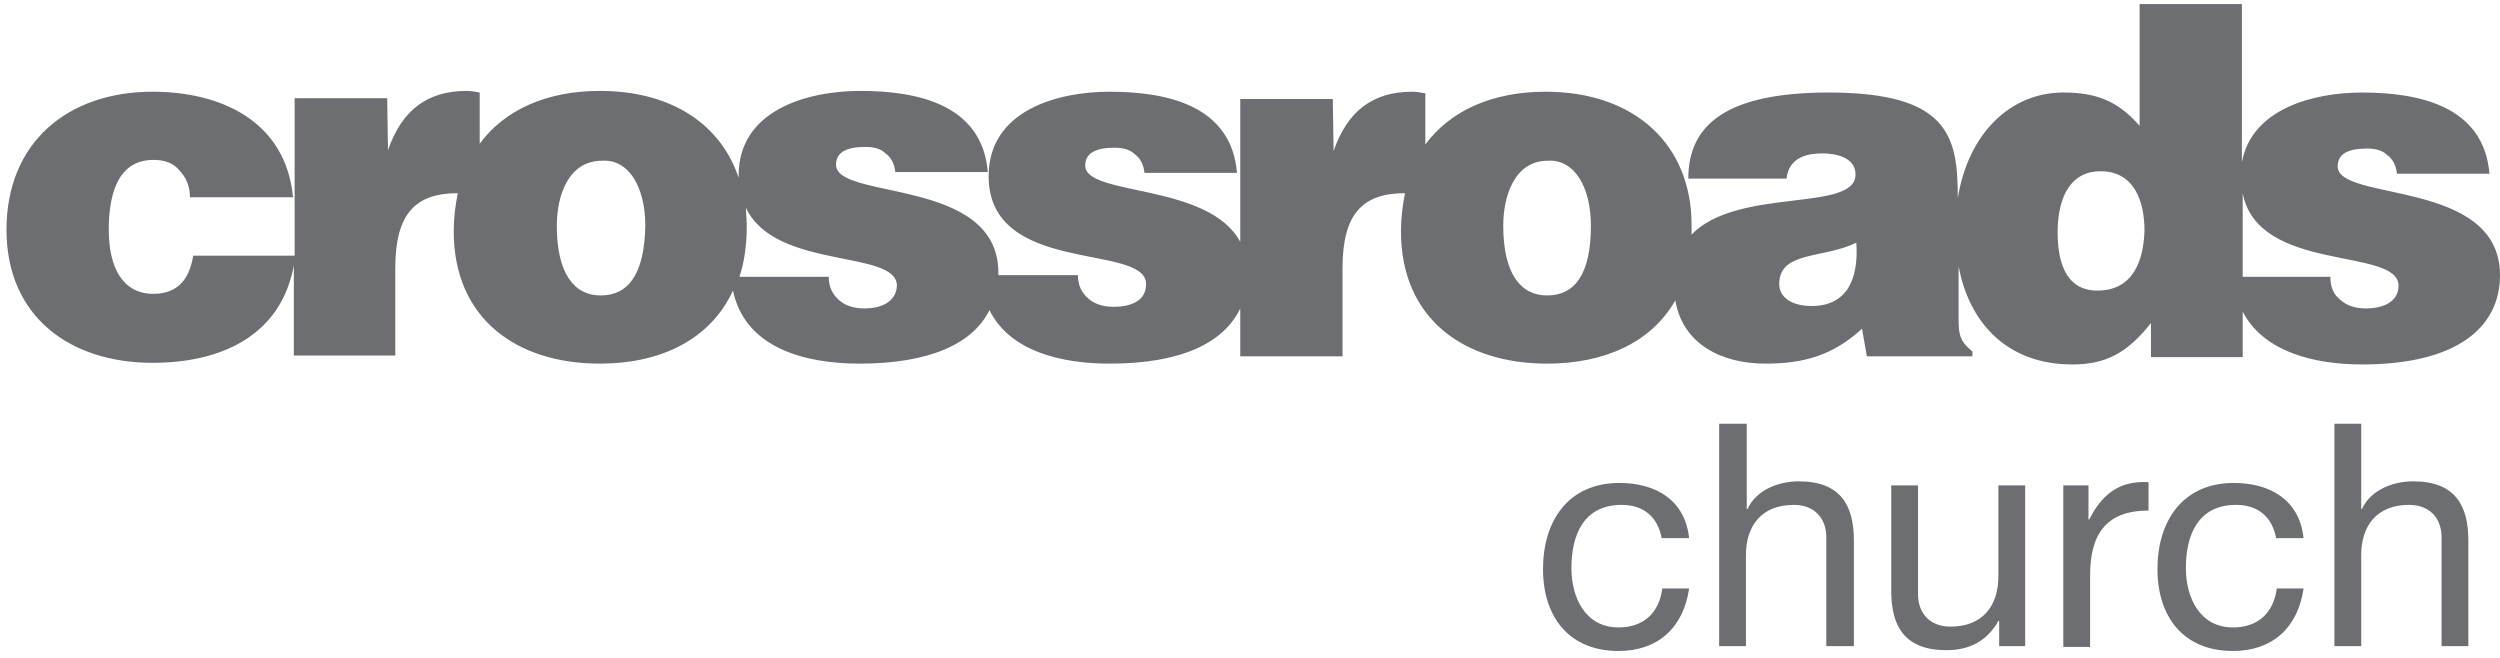
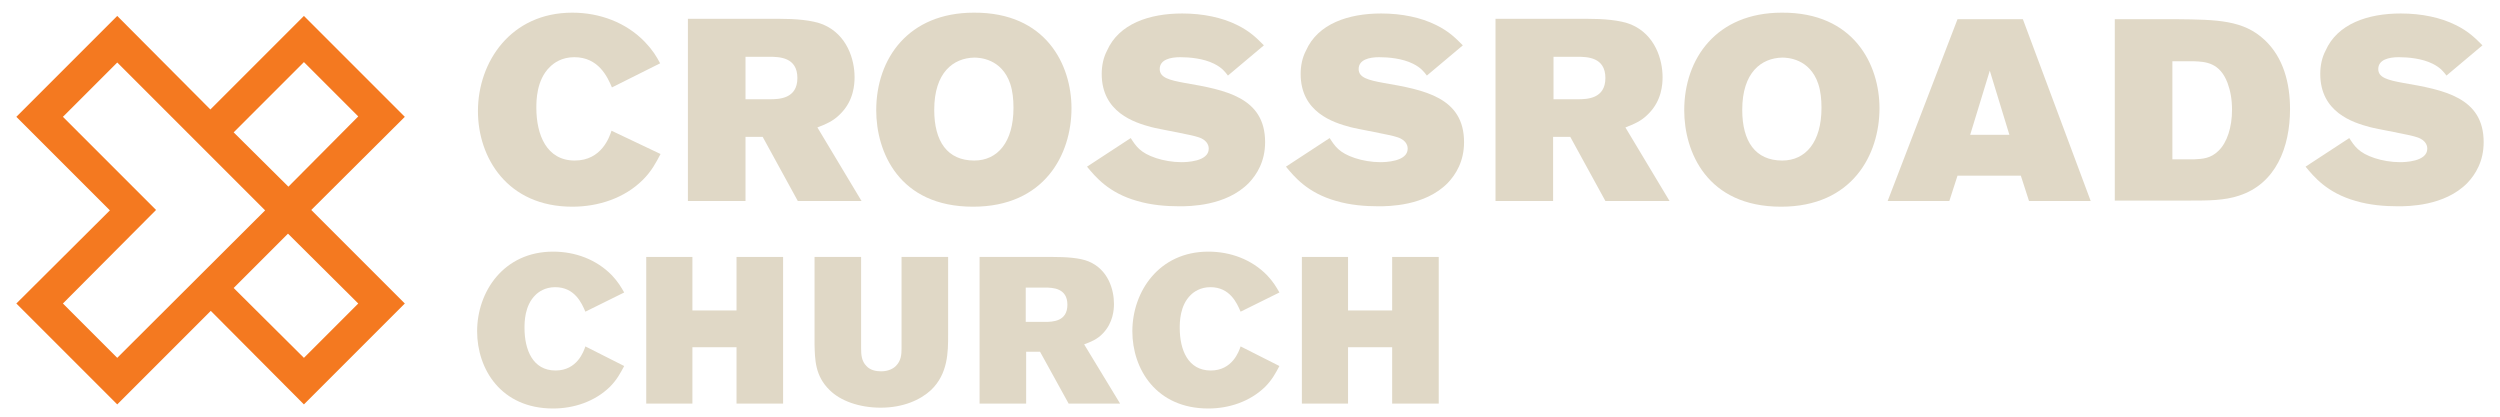
- <svg xmlns="http://www.w3.org/2000/svg" width="308" height="81" viewBox="0 0 308 81">
-   <path id="crossroads-church-logo" d="M211.9 52.2h3.3v10.5h.1c1.1-2.4 3.9-3.4 6.3-3.4 5.2 0 6.8 3 6.8 7.3v13H225V66.2c0-2.4-1.5-4-4-4-4 0-5.9 2.6-5.9 6.2v11.2h-3.3V52.2h.1zm-7.2 14c-.5-2.5-2.2-4-4.9-4-4.7 0-6.2 3.7-6.2 7.8 0 3.6 1.7 7.3 5.8 7.3 3.1 0 5-1.8 5.4-4.8h3.3c-.7 4.8-3.8 7.7-8.7 7.7-6.1 0-9.3-4.2-9.3-10.1 0-5.9 3.1-10.6 9.4-10.6 4.5 0 8.1 2.1 8.6 6.8h-3.4v-.1zm49.5-6.4h3.1V64h.1c1.6-3.2 3.8-4.8 7.3-4.6v3.5c-5.3 0-7.2 3-7.2 8v8.8h-3.3V59.8zm-4.8 19.8h-3.1v-3.1h-.1c-1.4 2.5-3.6 3.6-6.4 3.6-5.2 0-6.8-3-6.8-7.3v-13h3.3v13.4c0 2.4 1.5 4 4 4 4 0 5.9-2.6 5.9-6.2V59.8h3.3v19.8h-.1zm38.2-27.4h3.3v10.5h.1c1.1-2.4 3.9-3.4 6.3-3.4 5.2 0 6.8 3 6.8 7.3v13h-3.3V66.2c0-2.4-1.5-4-4-4-4 0-5.9 2.6-5.9 6.2v11.2h-3.3V52.2zm-7.2 14c-.5-2.5-2.2-4-4.9-4-4.7 0-6.2 3.7-6.2 7.8 0 3.6 1.7 7.3 5.8 7.3 3.1 0 5-1.8 5.4-4.8h3.3c-.7 4.8-3.8 7.7-8.7 7.7-6.1 0-9.3-4.2-9.3-10.1 0-5.9 3.1-10.6 9.4-10.6 4.5 0 8.1 2.1 8.6 6.8h-3.4v-.1zm7.6-45.7c0-1.6 1.4-2.2 3.6-2.2 1 0 1.9.2 2.5.8.7.5 1.1 1.3 1.2 2.3h11.4c-.7-8.4-8.8-10-15.7-10-6 0-13.6 2-14.8 8.6V.5h-12.6v15c-2.7-3.1-5.4-4.1-9.4-4.1-6.5 0-11.7 5-13 13 0-7.5-1-13-15.9-13-12.5 0-17.3 3.9-17.3 10.6h12.1c.3-2.7 2.7-3.1 4.4-3.1 1.3 0 4.1.3 4.1 2.6 0 4.7-14.5 1.5-20.2 7.4v-1.2c0-9.8-6.9-16.4-18-16.4-6.5 0-11.7 2.3-14.8 6.5v-6.3c-.5-.1-1.1-.2-1.6-.2-4.9 0-8 2.4-9.7 7.3l-.1-6.4h-11.4v17.6c-3.9-7.3-19.1-5.6-19.1-9.4 0-1.6 1.4-2.2 3.6-2.2 1 0 1.9.2 2.5.8.7.5 1.1 1.3 1.2 2.3h11.4c-.7-8.4-8.8-10-15.7-10-6.6 0-14.9 2.4-14.9 10.4 0 12.3 19.4 8.2 19.4 13.3 0 2.2-2.1 2.8-4 2.8-1.2 0-2.3-.3-3.1-1-.8-.7-1.3-1.6-1.3-2.9H123v-.3c0-11.8-20-8.9-20-13.3 0-1.6 1.4-2.2 3.6-2.2 1 0 1.9.2 2.5.8.7.5 1.1 1.3 1.2 2.3h11.4c-.7-8.4-8.8-10-15.7-10-6.6 0-15 2.4-15 10.4v.3c-2.2-6.6-8.3-10.7-17.1-10.7-6.5 0-11.7 2.3-14.8 6.5v-6.3c-.5-.1-1.1-.2-1.6-.2-4.9 0-8 2.4-9.7 7.3l-.1-6.4H36.3v19.4H23.8c-.4 2.5-1.6 4.7-4.9 4.7-3.7 0-5.5-3.1-5.5-7.9 0-3.7.8-8.6 5.5-8.6 1.4 0 2.5.4 3.2 1.3.8.8 1.3 1.9 1.3 3.3h12.7c-.9-9.4-8.9-13-17.3-13-10.4 0-18 6.2-18 17 0 10.7 7.8 16.4 18 16.4 8.4 0 15.8-3.3 17.4-12v11.1h12.5V33c0-6.8 2.6-9.2 7.7-9.2-.3 1.5-.5 3-.5 4.7 0 10.8 7.8 16.3 18 16.3 7.4 0 13.6-2.9 16.4-9 1.5 7.1 8.9 9 15.6 9 8.7 0 14-2.5 16-6.6 2.5 5.1 8.9 6.6 14.8 6.6 8.9 0 14.1-2.6 16.1-6.8v5.9h12.6V33c0-6.8 2.6-9.2 7.7-9.2-.3 1.5-.5 3-.5 4.7 0 10.8 7.8 16.3 18 16.3 6.9 0 12.8-2.5 15.8-7.8.9 5.4 5.7 7.8 11.1 7.8 4.7 0 8.3-1 11.9-4.3l.6 3.4h13v-.6c-1.6-1.3-1.7-2.2-1.7-4v-6.5c1.3 7 6 12.1 14 12.1 4 0 6.7-1.3 9.7-5.1V44h11.3v-5.6c2.6 5 8.9 6.5 14.7 6.5 11.6 0 17-4.5 17-11 0-11.9-20-9-20-13.4zM74 36.4c-3.2 0-5.4-2.6-5.4-8.6 0-3.5 1.3-8 5.6-8 3.3-.2 5.3 3.3 5.3 8-.1 6-2.1 8.6-5.5 8.6zm32.5 1.6c-1.2 0-2.3-.3-3.1-1-.8-.7-1.3-1.6-1.3-2.9h-11c.6-1.8.9-3.9.9-6.3 0-.8-.1-1.5-.1-2.2 3.6 7.7 18.6 5.1 18.6 9.6-.1 2.1-2.1 2.8-4 2.8zm84.1-1.6c-3.2 0-5.4-2.6-5.4-8.6 0-3.5 1.3-8 5.5-8 3.3-.2 5.3 3.3 5.3 8 0 6-2 8.6-5.4 8.6zm32.6 1.3c-2.5 0-4-1.1-4-2.7 0-4.1 5.4-3.1 9.5-5.1.3 4.4-1.1 7.8-5.5 7.8zm35.2-1.9c-4.1 0-4.9-3.9-4.9-7.2 0-3.5 1.1-7.5 5.3-7.5 4.2 0 5.4 3.8 5.4 7.3-.1 3.7-1.4 7.4-5.8 7.4zm33.1 2.2c-1.2 0-2.3-.3-3.1-1-.9-.7-1.3-1.6-1.3-2.9h-10.8V23.8c1.9 9.9 19.2 6.6 19.2 11.4 0 2.1-2.1 2.8-4 2.8z" fill-rule="nonzero" fill="#6D6E71" />
+ <svg xmlns="http://www.w3.org/2000/svg" enable-background="new 0 0 612 102" viewBox="0 0 612 102">
+   <g fill="#e0d8c6">
+     <path d="m161.7 37.7c-1.1 2.1-2.2 4.2-4.3 6.3-4.5 4.5-10.9 6.6-17.3 6.6-15.9 0-23.1-12-23.1-23.4 0-12 8-24.1 23.1-24.1 6.7 0 13.2 2.4 17.8 7.2 1.9 2 2.8 3.5 3.7 5.2l-11.8 5.9c-1.1-2.6-3.3-7.4-9.2-7.4-3.1 0-5 1.4-6 2.4-3.3 3.2-3.3 8.3-3.3 10 0 6.6 2.5 12.9 9.4 12.9 6.6 0 8.5-5.8 9-7.3z" />
+     <path d="m168.3 4.6h22.2c4.2 0 8.3.3 11 1.4 5.9 2.5 7.7 8.6 7.7 12.9 0 1.7-.2 5.7-3.4 8.9-1.8 1.9-3.7 2.6-5.7 3.4l10.8 18h-15.6l-8.6-15.7h-4.2v15.7h-14.1v-44.6zm14.2 9.3v10.4h5.9c2.3 0 6.8-.1 6.8-5.2s-4.4-5.2-6.9-5.2z" />
+     <path d="m262.3 26.5c0 11.3-6.6 24.1-24.1 24.1-18.2 0-23.7-13.5-23.7-23.6 0-12.7 7.9-23.9 23.9-23.9 17.7-.1 23.9 12.8 23.9 23.4zm-33.6.4c0 7.7 3.2 12.4 9.8 12.4 5.7 0 9.6-4.5 9.6-12.9 0-2.1-.2-4.1-.8-5.9-2.1-6.2-7.6-6.4-8.8-6.4-5.1.1-9.8 3.6-9.8 12.8z" />
+     <path d="m276.8 33.8c1.3 2 2.3 3.6 6.2 4.9 1.8.6 4.1 1 6.2 1 1.1 0 6.7-.1 6.7-3.3 0-.3 0-2-2.5-2.8-1.6-.6-9.8-2-11.6-2.5-4.1-1.1-12.1-3.6-12.1-13 0-2 .4-4 1.3-5.7 2.9-6.6 10.4-9.1 18.4-9.1 5.1 0 9.8 1 13.4 2.8 3.3 1.6 5 3.4 6.6 5l-8.8 7.4c-.7-.9-1.4-1.9-3.4-2.9-2.6-1.3-6-1.6-8.3-1.6-2.4 0-5 .6-5 2.9 0 2.1 2.3 2.7 6.1 3.4 9.9 1.7 19.7 3.5 19.7 14.5 0 4.7-2 7.9-4 10-5.6 5.7-14.6 5.7-17 5.7-3.3 0-6.9-.3-10.3-1.3-7.1-2-10.3-6-12.3-8.4z" />
+     <path d="m325.5 33.8c1.3 2 2.3 3.6 6.2 4.9 1.8.6 4.1 1 6.2 1 1.1 0 6.7-.1 6.7-3.3 0-.3 0-2-2.5-2.8-1.6-.6-9.8-2-11.6-2.5-4.1-1.1-12.1-3.6-12.1-13 0-2 .4-4 1.3-5.7 2.9-6.6 10.4-9.1 18.4-9.1 5.1 0 9.8 1 13.4 2.8 3.3 1.6 5 3.4 6.6 5l-8.8 7.4c-.7-.9-1.4-1.9-3.4-2.9-2.6-1.3-6-1.6-8.3-1.6-2.4 0-5 .6-5 2.9 0 2.1 2.3 2.7 6.1 3.4 9.9 1.7 19.7 3.5 19.7 14.5 0 4.7-2 7.9-4 10-5.6 5.7-14.6 5.7-17 5.7-3.3 0-6.9-.3-10.3-1.3-7.1-2-10.3-6-12.3-8.4z" />
+     <path d="m366.1 4.6h22.2c4.2 0 8.3.3 11 1.4 5.9 2.5 7.7 8.6 7.7 12.9 0 1.7-.2 5.7-3.4 8.9-1.8 1.9-3.7 2.6-5.7 3.4l10.8 18h-15.7l-8.6-15.7h-4.2v15.7h-14.1zm14.2 9.3v10.4h5.9c2.3 0 6.8-.1 6.8-5.2s-4.4-5.2-6.9-5.2z" />
+     <path d="m460.1 26.5c0 11.3-6.6 24.1-24.1 24.1-18.2 0-23.7-13.5-23.7-23.6 0-12.7 7.9-23.9 23.9-23.9 17.7-.1 23.9 12.8 23.9 23.4zm-33.6.4c0 7.7 3.2 12.4 9.8 12.4 5.7 0 9.6-4.5 9.6-12.9 0-2.1-.2-4.1-.8-5.9-2.1-6.2-7.6-6.4-8.8-6.4-5.1.1-9.8 3.6-9.8 12.8z" />
+     <path d="m479.2 4.7h16l16.6 44.5h-15.1l-2-6.2h-15.5l-2 6.2h-15.1zm7.9 12.6-4.8 15.7h9.6z" />
+     <path d="m517.7 4.7h15.1c10 .1 16.4.2 21.6 5.1 4.6 4.3 6.2 10.6 6.2 16.9 0 9.4-3.5 18.3-12.5 21.2-3.6 1.2-7.6 1.2-11.9 1.2h-18.5zm14.1 10.4v23.9h5.4c2-.1 4-.2 5.9-2.1 2.1-2 3.3-5.8 3.3-10 0-2.6-.4-4.7-1.1-6.6-1.9-5-5.4-5.2-8.2-5.3h-5.3z" />
+     <path d="m575.1 33.8c1.3 2 2.3 3.6 6.2 4.9 1.8.6 4.1 1 6.2 1 1.1 0 6.7-.1 6.7-3.3 0-.3 0-2-2.5-2.8-1.6-.6-9.8-2-11.6-2.5-4.1-1.1-12.1-3.6-12.1-13 0-2 .4-4 1.3-5.7 2.9-6.6 10.4-9.1 18.4-9.1 5.1 0 9.8 1 13.4 2.8 3.3 1.6 5 3.4 6.6 5l-8.8 7.4c-.7-.9-1.4-1.9-3.4-2.9-2.6-1.3-6-1.6-8.3-1.6-2.4 0-5 .6-5 2.9 0 2.1 2.3 2.7 6.1 3.4 9.9 1.7 19.7 3.5 19.7 14.5 0 4.7-2 7.9-4 10-5.6 5.7-14.6 5.7-17 5.7-3.3 0-6.9-.3-10.3-1.3-7.1-2-10.3-6-12.3-8.4z" />
+     <path d="m152.8 89.6c-.9 1.7-1.8 3.4-3.5 5.1-3.7 3.6-8.8 5.3-13.9 5.3-12.8 0-18.6-9.7-18.6-18.9 0-9.7 6.5-19.5 18.6-19.5 5.4 0 10.6 1.9 14.4 5.8 1.5 1.6 2.2 2.8 3 4.2l-9.5 4.7c-.9-2.1-2.6-6-7.4-6-2.5 0-4.1 1.2-4.8 1.9-2.7 2.6-2.7 6.7-2.7 8.1 0 5.3 2 10.4 7.6 10.4 5.3 0 6.9-4.7 7.3-5.9z" />
+     <path d="m158.2 62.9h11.3v13.1h10.8v-13.1h11.4v35.9h-11.4v-13.8h-10.8v13.8h-11.3z" />
+     <path d="m199.4 62.9h11.4v22.4c0 1.5.1 3.1 1.3 4.3.9 1 2.3 1.3 3.6 1.3 1.8 0 3-.7 3.6-1.3 1.3-1.3 1.4-2.8 1.4-4.4v-22.3h11.4v19.1c0 4.1 0 9.5-4.2 13.5-2.6 2.4-6.8 4.3-12.3 4.3-5.3 0-9.9-1.7-12.5-4.3-3.6-3.5-3.6-7.5-3.7-11.2z" />
+     <path d="m239.7 62.9h17.9c3.4 0 6.7.2 8.9 1.1 4.8 2 6.2 6.9 6.2 10.4 0 1.4-.2 4.6-2.7 7.2-1.4 1.5-3 2.1-4.6 2.7l8.8 14.5h-12.6l-7-12.7h-3.4v12.7h-11.4v-35.9zm11.4 7.5v8.4h4.7c1.9 0 5.5-.1 5.5-4.2s-3.6-4.2-5.5-4.2z" />
+     <path d="m313.2 89.6c-.9 1.7-1.8 3.4-3.5 5.1-3.7 3.6-8.8 5.3-13.9 5.3-12.8 0-18.6-9.7-18.6-18.9 0-9.7 6.5-19.5 18.6-19.5 5.4 0 10.6 1.9 14.4 5.8 1.5 1.6 2.2 2.8 3 4.2l-9.5 4.7c-.9-2.1-2.6-6-7.4-6-2.5 0-4.1 1.2-4.8 1.9-2.7 2.6-2.7 6.7-2.7 8.1 0 5.3 2 10.4 7.6 10.4 5.3 0 6.9-4.7 7.3-5.9z" />
+     <path d="m318.6 62.9h11.4v13.1h10.8v-13.1h11.4v35.9h-11.4v-13.8h-10.8v13.8h-11.3v-35.9z" />
+   </g>
+   <path d="m99.1 28.6-24.7-24.7-22.9 22.9-22.8-22.9-24.7 24.7 22.9 22.9-22.9 22.8 24.7 24.7 22.9-22.9 22.8 22.9 24.7-24.7-22.9-22.9zm-11.4 45.7-13.3 13.3-17.2-17.1 13.3-13.3zm-30.5-41.9 17.2-17.2 13.3 13.3-17.1 17.2zm-19 19-22.8-22.8 13.3-13.3 36.2 36.2-36.2 36.1-13.3-13.3z" fill="#f47920" />
</svg>
